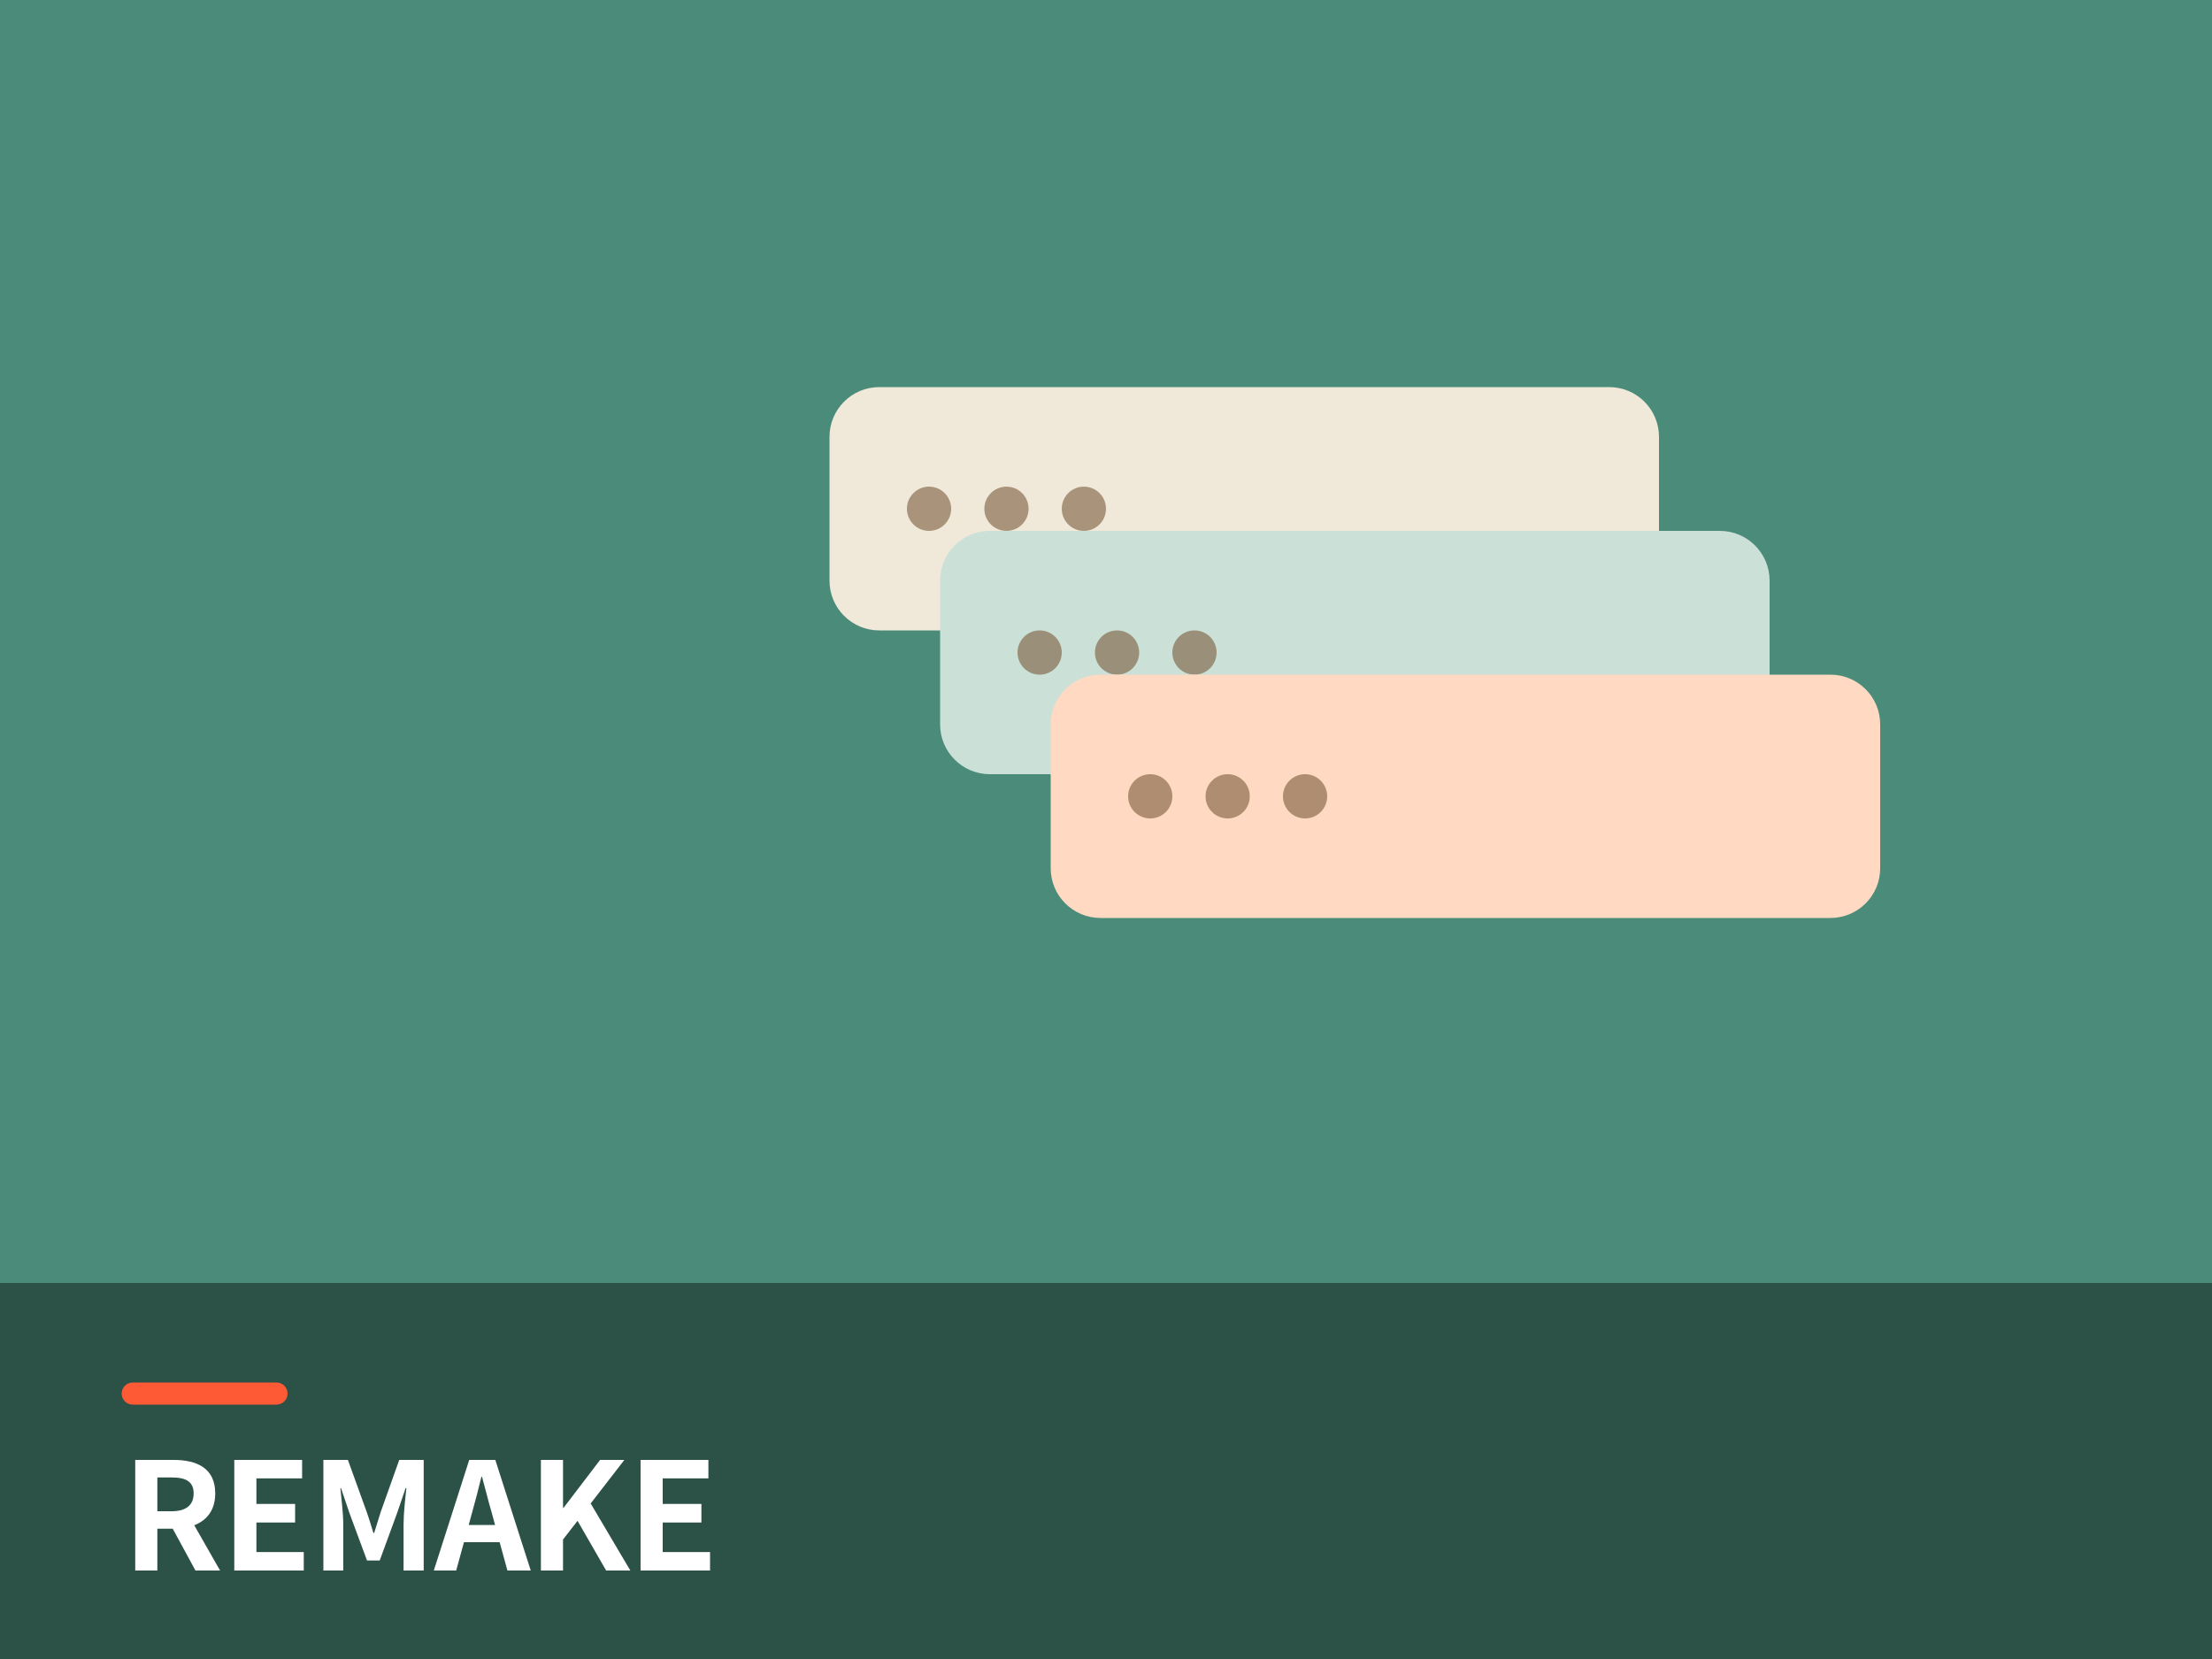
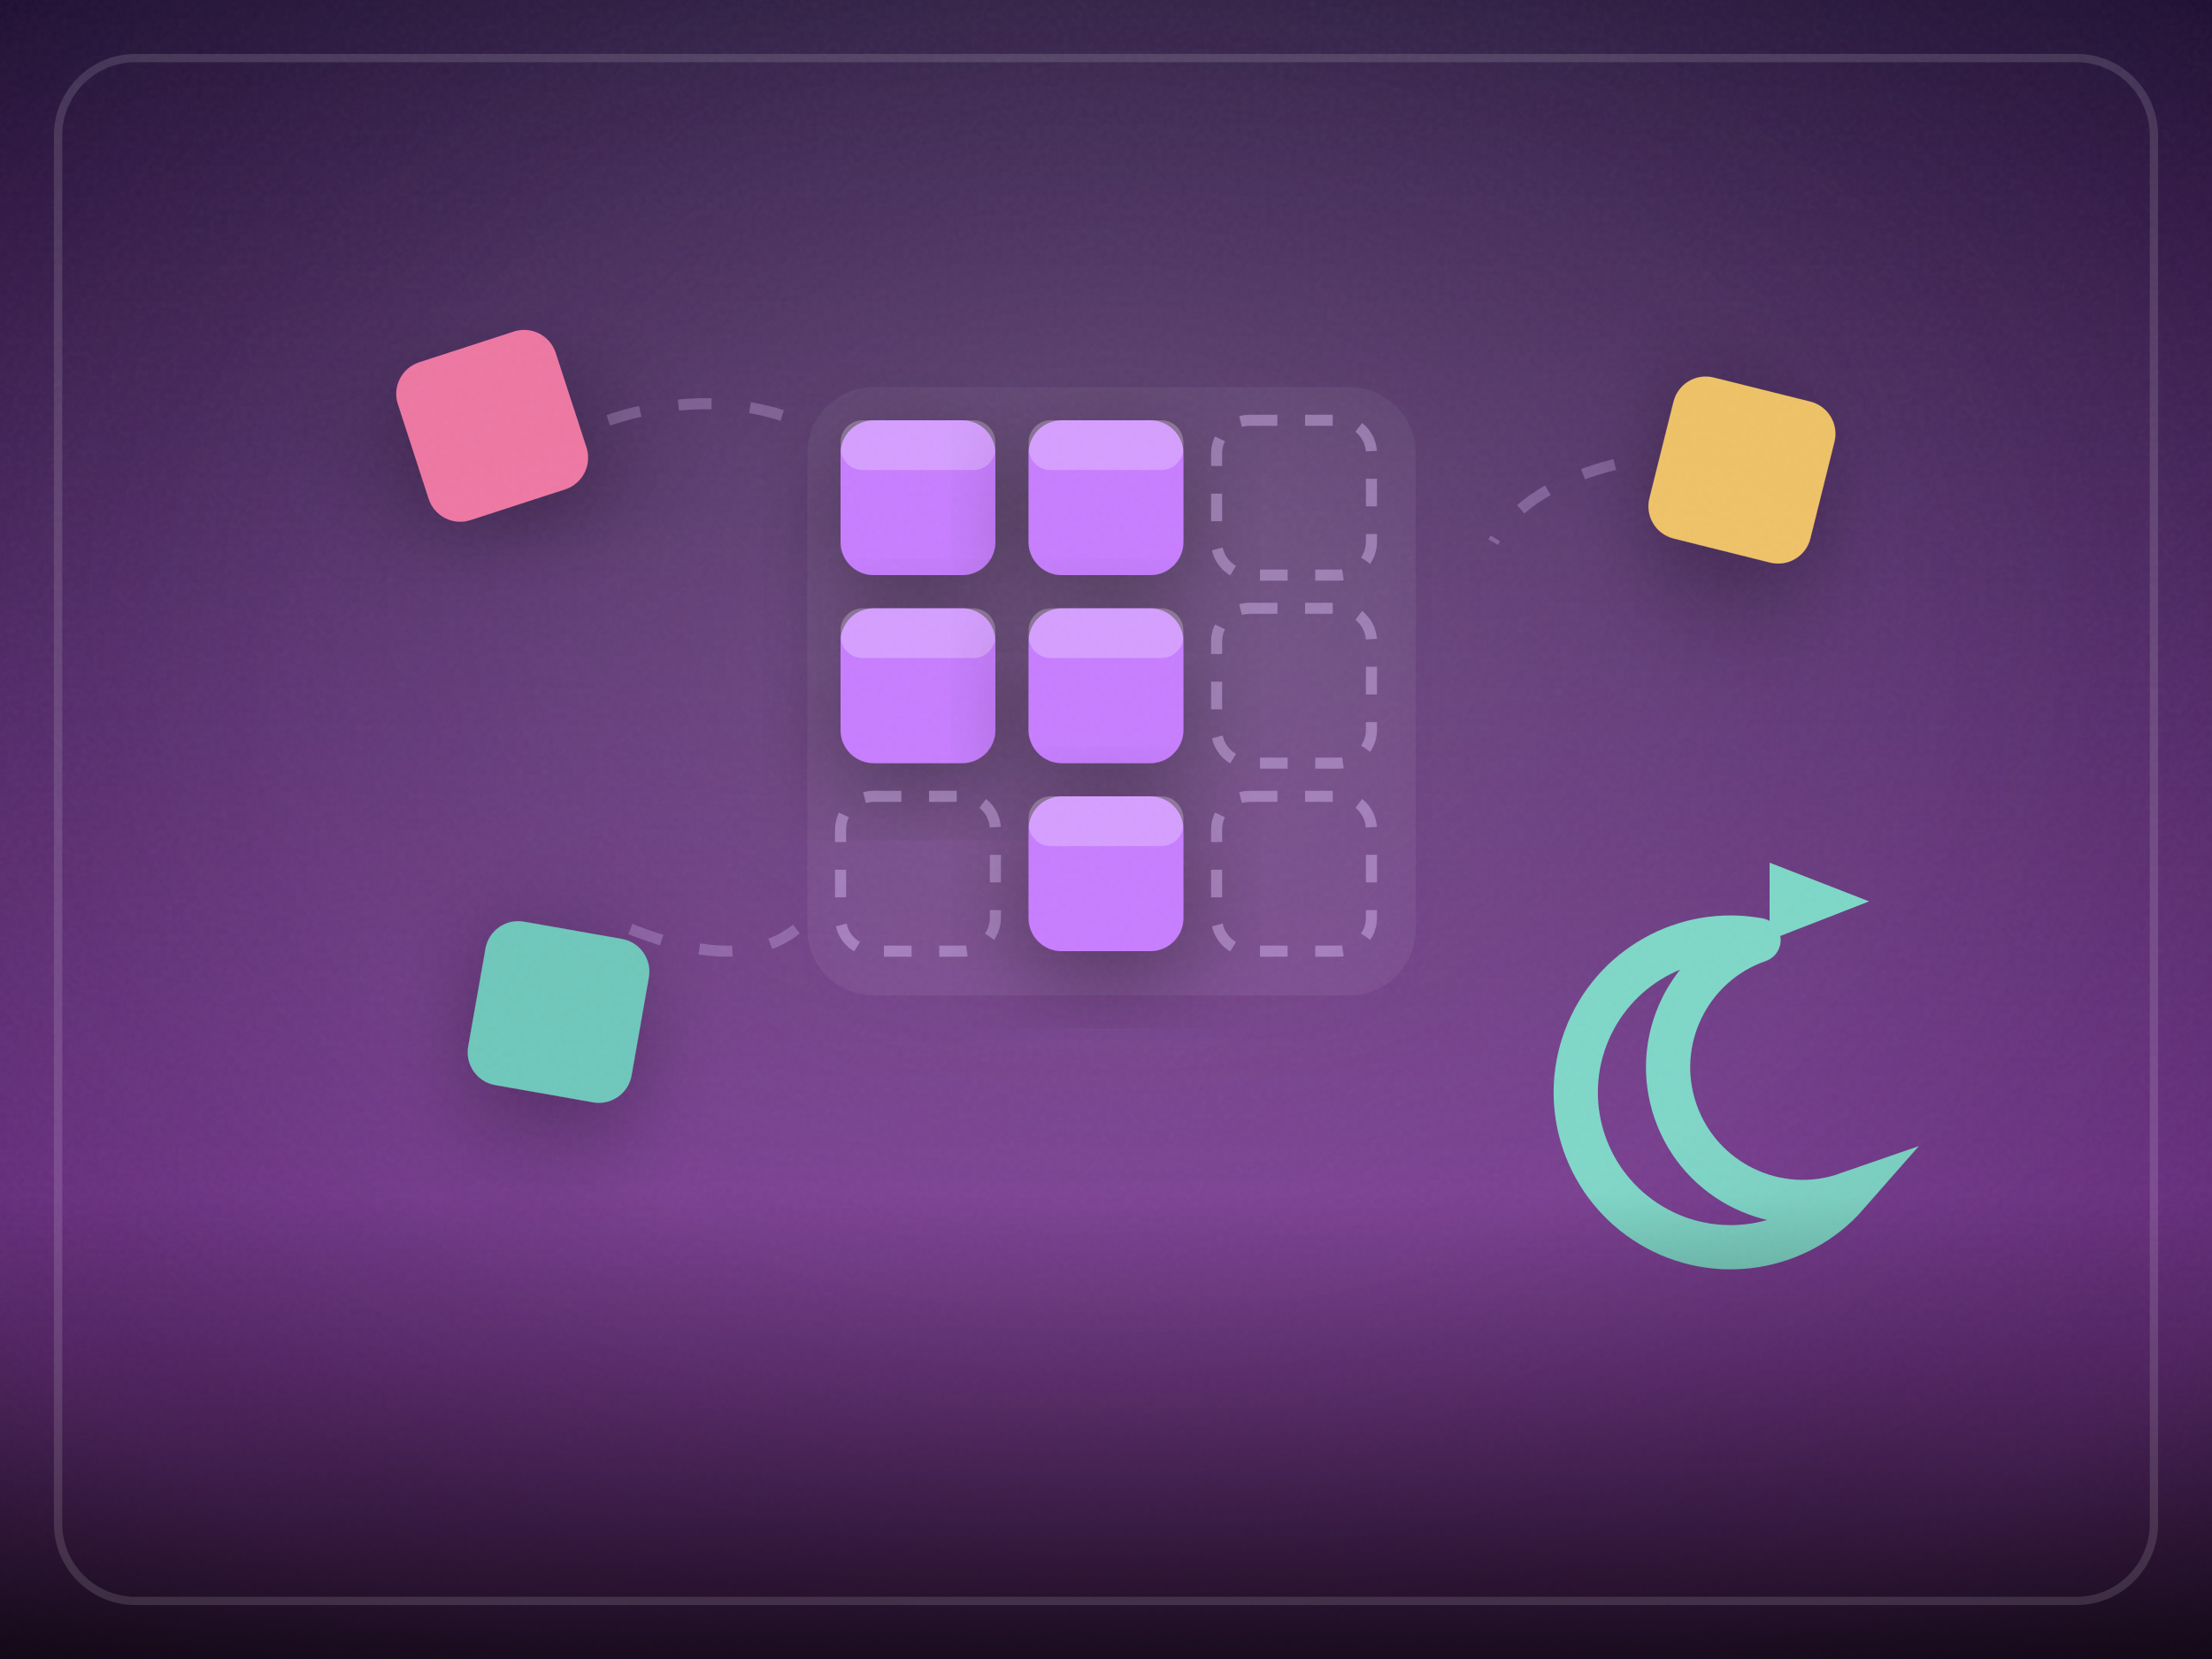
<svg xmlns="http://www.w3.org/2000/svg" viewBox="0 0 400 300" role="img" aria-label="REMAKE 封面">
-   <rect width="400" height="300" fill="#4B8B7A" />
-   <rect x="150" y="70" width="150" height="44" rx="9" fill="#F0E9DA" />
-   <circle cx="168" cy="92" r="4" fill="#7A5A3A" opacity="0.6" />
-   <circle cx="182" cy="92" r="4" fill="#7A5A3A" opacity="0.6" />
-   <circle cx="196" cy="92" r="4" fill="#7A5A3A" opacity="0.6" />
-   <rect x="170" y="96" width="150" height="44" rx="9" fill="#CBE0D6" />
-   <circle cx="188" cy="118" r="4" fill="#7A5A3A" opacity="0.6" />
-   <circle cx="202" cy="118" r="4" fill="#7A5A3A" opacity="0.6" />
-   <circle cx="216" cy="118" r="4" fill="#7A5A3A" opacity="0.6" />
-   <rect x="190" y="122" width="150" height="44" rx="9" fill="#FFD9C2" />
-   <circle cx="208" cy="144" r="4" fill="#7A5A3A" opacity="0.6" />
-   <circle cx="222" cy="144" r="4" fill="#7A5A3A" opacity="0.6" />
-   <circle cx="236" cy="144" r="4" fill="#7A5A3A" opacity="0.6" />
-   <rect x="0" y="232" width="400" height="68" fill="#000" opacity="0.42" />
-   <rect x="22" y="250" width="30" height="4" rx="2" fill="#FF5A36" />
-   <text x="22" y="284" font-family="system-ui,-apple-system,'Segoe UI','Noto Sans CJK SC','PingFang SC',sans-serif" font-size="27" font-weight="800" fill="#ffffff" letter-spacing="-0.5">REMAKE</text>
+   <defs>
+     <linearGradient id="bg" x1="0" y1="0" x2="0" y2="1">
+       <stop offset="0" stop-color="#24103A" />
+       <stop offset="1" stop-color="#8E3FA8" />
+     </linearGradient>
+     <radialGradient id="gl" cx="0.5" cy="0.36" r="0.62">
+       <stop offset="0" stop-color="#fff" stop-opacity="0.2" />
+       <stop offset="1" stop-color="#fff" stop-opacity="0" />
+     </radialGradient>
+     <radialGradient id="vg" cx="0.5" cy="0.42" r="0.8">
+       <stop offset="0.45" stop-color="#000" stop-opacity="0" />
+       <stop offset="0.78" stop-color="#000" stop-opacity="0.12" />
+       <stop offset="1" stop-color="#000" stop-opacity="0.4" />
+     </radialGradient>
+     <linearGradient id="sc" x1="0" y1="0" x2="0" y2="1">
+       <stop offset="0" stop-color="#000" stop-opacity="0" />
+       <stop offset="0.45" stop-color="#000" stop-opacity="0.34" />
+       <stop offset="1" stop-color="#000" stop-opacity="0.8" />
+     </linearGradient>
+     <filter id="nz" x="0" y="0" width="100%" height="100%">
+       <feTurbulence type="fractalNoise" baseFrequency="0.9" numOctaves="3" stitchTiles="stitch" />
+       <feColorMatrix type="saturate" values="0" />
+     </filter>
+     <filter id="sh" x="-50%" y="-50%" width="200%" height="200%">
+       <feDropShadow dx="0" dy="5" stdDeviation="9" flood-color="#000" flood-opacity="0.35" />
+     </filter>
+   </defs>
+   <rect width="400" height="300" fill="url(#bg)" />
+   <rect width="400" height="300" fill="url(#gl)" />
+   <g opacity="0.28" stroke="#E3C6FF" stroke-width="2" fill="none" stroke-dasharray="6 7">
+     <path d="M110 76 q18 -6 34 0" />
+     <path d="M114 168 q20 8 30 0" />
+     <path d="M292 84 q-16 4 -22 14" />
+   </g>
+   <rect x="74" y="62" width="30" height="30" rx="6" fill="#FF7EA8" opacity="0.9" transform="rotate(-18 89 77)" filter="url(#sh)" />
+   <rect x="300" y="70" width="30" height="30" rx="6" fill="#FFD166" opacity="0.9" transform="rotate(14 315 85)" filter="url(#sh)" />
+   <rect x="86" y="168" width="30" height="30" rx="6" fill="#6ED6C0" opacity="0.9" transform="rotate(10 101 183)" filter="url(#sh)" />
+   <g filter="url(#sh)">
+     <rect x="146" y="70" width="110" height="110" rx="12" fill="#fff" opacity="0.05" />
+   </g>
+   <rect x="152" y="76" width="28" height="28" rx="6" fill="#C77DFF" filter="url(#sh)" />
+   <rect x="152" y="76" width="28" height="9" rx="4" fill="#fff" opacity="0.25" />
+   <rect x="186" y="76" width="28" height="28" rx="6" fill="#C77DFF" filter="url(#sh)" />
+   <rect x="186" y="76" width="28" height="9" rx="4" fill="#fff" opacity="0.25" />
+   <rect x="220" y="76" width="28" height="28" rx="6" fill="none" stroke="#E3C6FF" stroke-width="2" stroke-opacity="0.4" stroke-dasharray="5 5" />
+   <rect x="152" y="110" width="28" height="28" rx="6" fill="#C77DFF" filter="url(#sh)" />
+   <rect x="152" y="110" width="28" height="9" rx="4" fill="#fff" opacity="0.25" />
+   <rect x="186" y="110" width="28" height="28" rx="6" fill="#C77DFF" filter="url(#sh)" />
+   <rect x="186" y="110" width="28" height="9" rx="4" fill="#fff" opacity="0.25" />
+   <rect x="220" y="110" width="28" height="28" rx="6" fill="none" stroke="#E3C6FF" stroke-width="2" stroke-opacity="0.4" stroke-dasharray="5 5" />
+   <rect x="152" y="144" width="28" height="28" rx="6" fill="none" stroke="#E3C6FF" stroke-width="2" stroke-opacity="0.4" stroke-dasharray="5 5" />
+   <rect x="186" y="144" width="28" height="28" rx="6" fill="#C77DFF" filter="url(#sh)" />
+   <rect x="186" y="144" width="28" height="9" rx="4" fill="#fff" opacity="0.25" />
+   <rect x="220" y="144" width="28" height="28" rx="6" fill="none" stroke="#E3C6FF" stroke-width="2" stroke-opacity="0.4" stroke-dasharray="5 5" />
+   <g transform="translate(318 196)" opacity="0.9">
+     <path d="M0 -26 a28 28 0 1 0 16 46 a23 23 0 1 1 -16 -46" fill="none" stroke="#7FE8CE" stroke-width="8" stroke-linecap="round" />
+     <path d="M2 -40 l18 7 l-18 7 z" fill="#7FE8CE" />
+   </g>
+   <rect width="400" height="300" fill="url(#vg)" />
+   <rect width="400" height="300" filter="url(#nz)" opacity="0.05" style="mix-blend-mode:normal" />
+   <rect y="216" width="400" height="84" fill="url(#sc)" />
+   <rect x="10.5" y="10.5" width="379" height="279" rx="14" fill="none" stroke="#fff" stroke-opacity="0.13" stroke-width="1.5" />
</svg>
